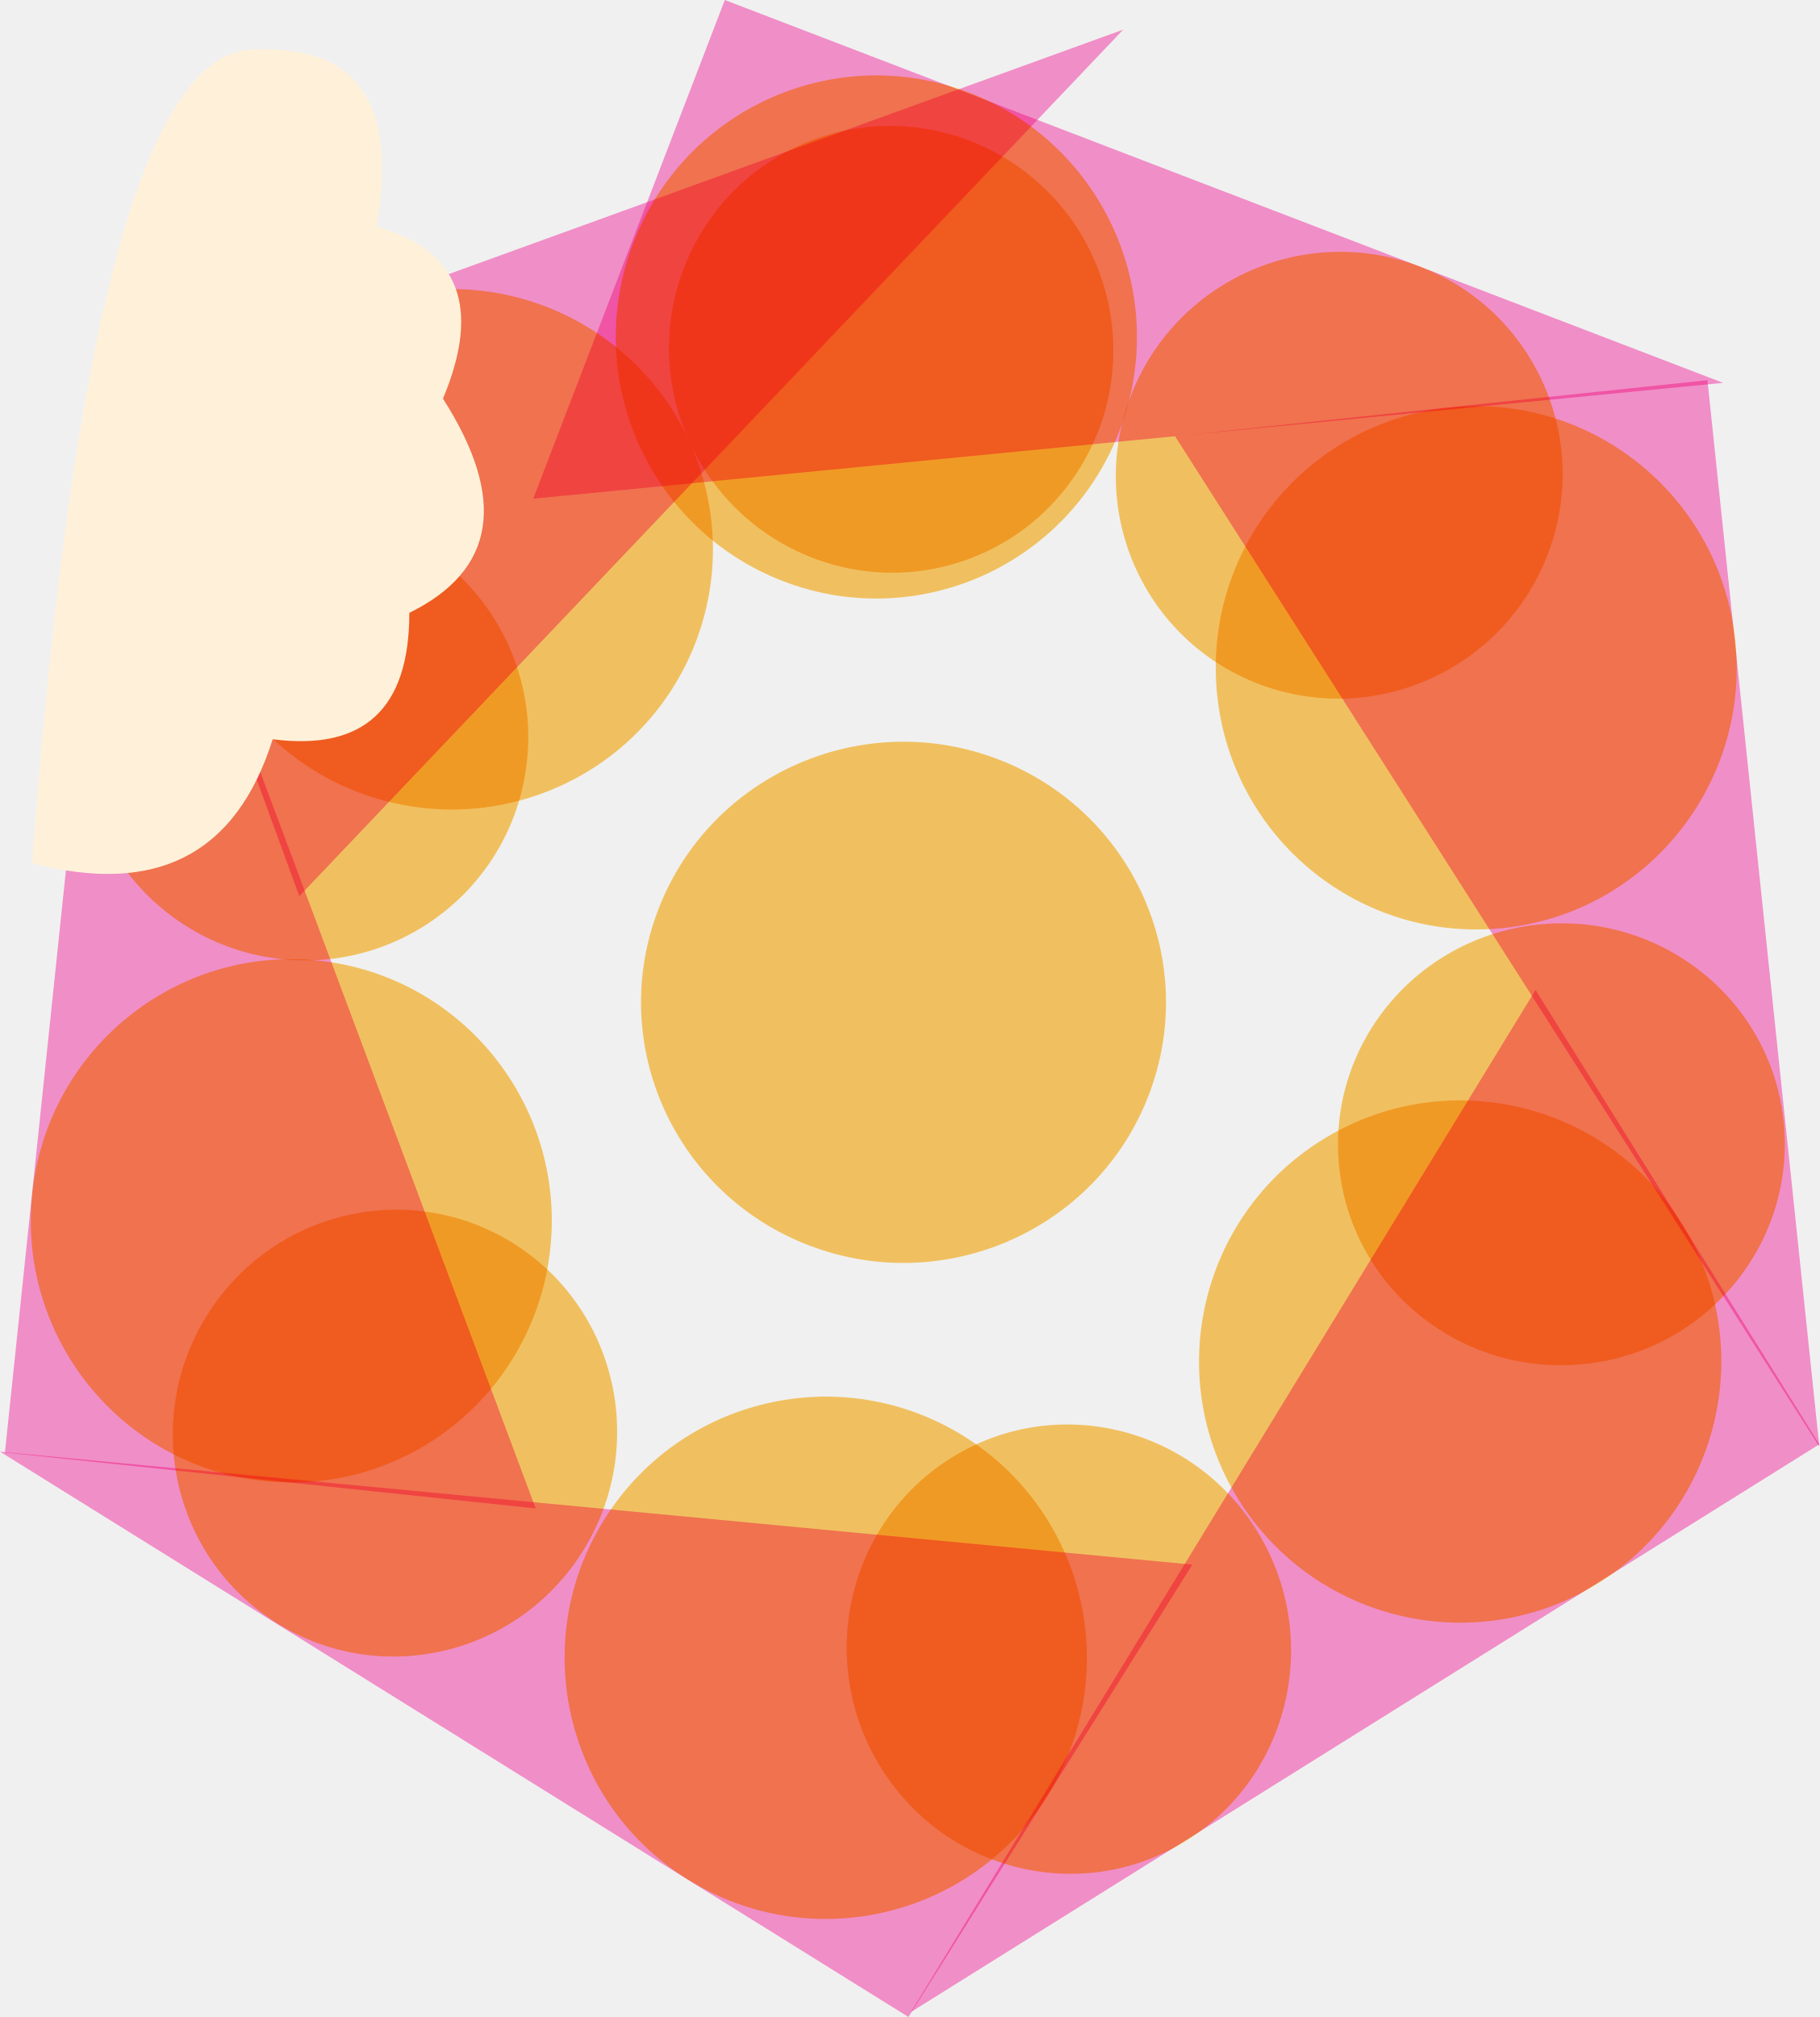
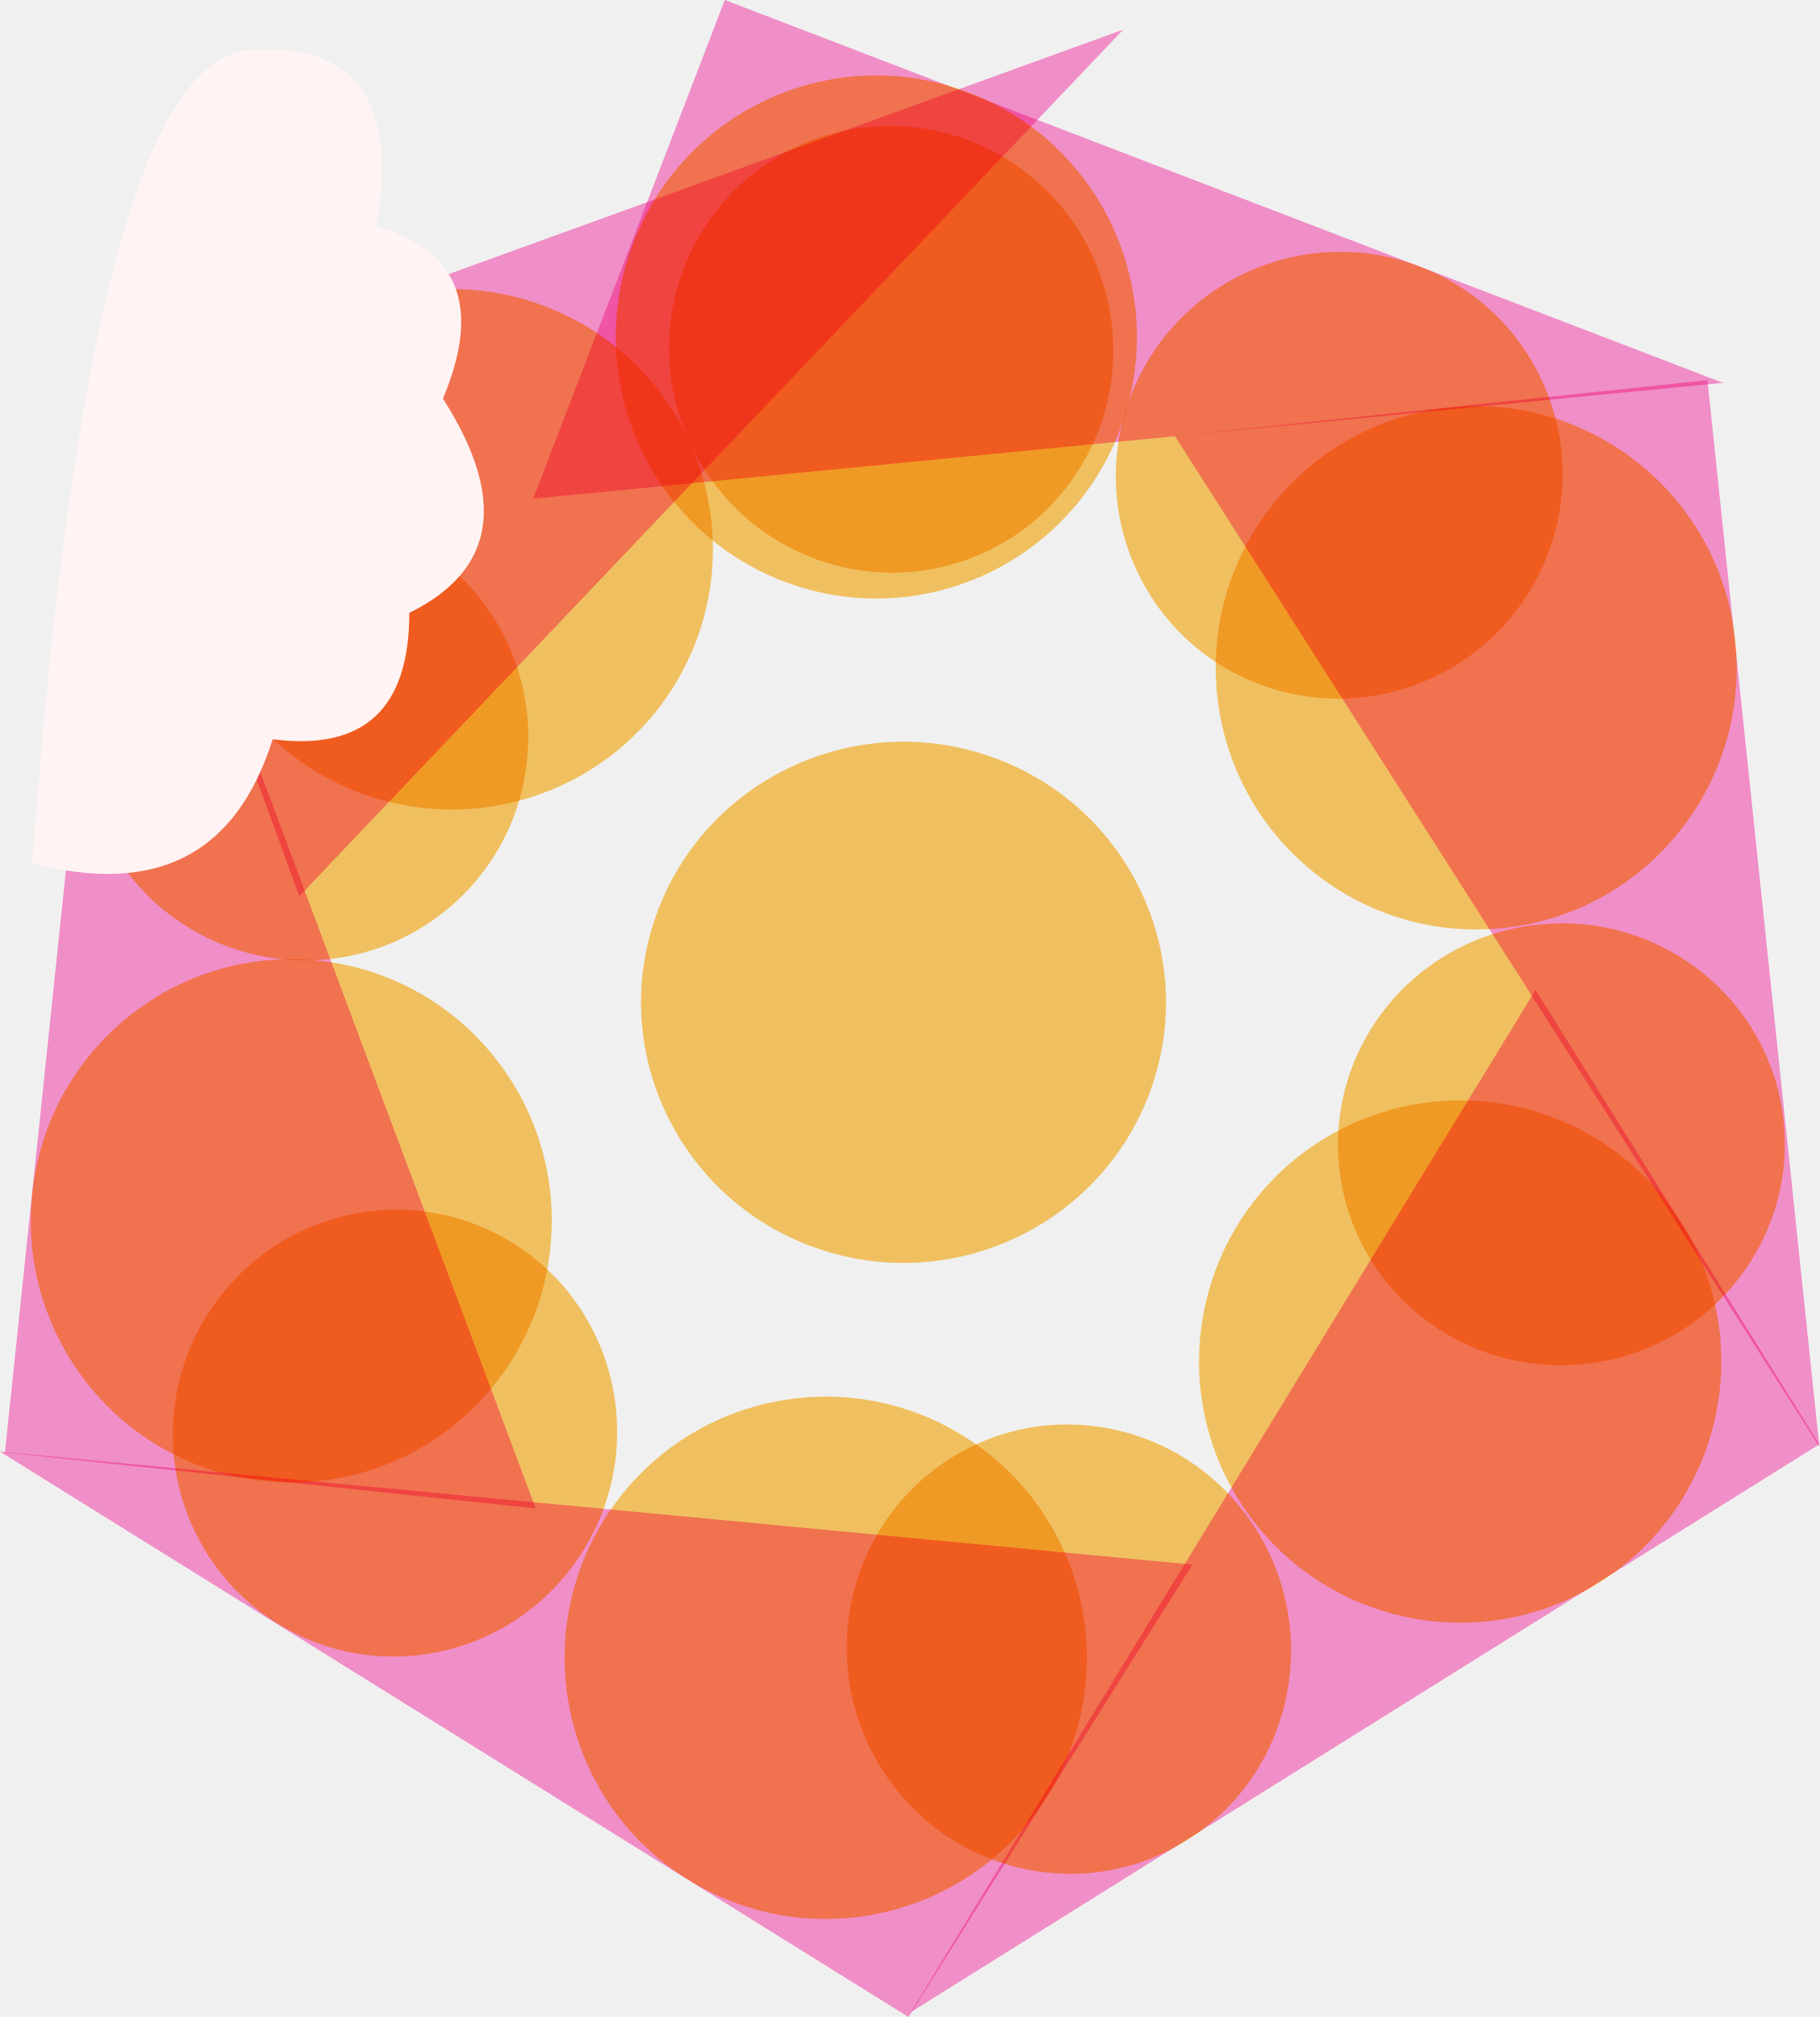
<svg xmlns="http://www.w3.org/2000/svg" xmlns:xlink="http://www.w3.org/1999/xlink" width="737px" height="817px" viewBox="0 0 737 817" version="1.1">
  <defs>
    <path d="M221.519,116.547 C221.545,175.07 174.324,222.49 116.047,222.464 C57.771,222.438 10.507,174.975 10.481,116.453 C10.455,57.931 57.676,10.51 115.952,10.536 C174.229,10.562 221.493,58.026 221.519,116.547" id="path-1" />
    <path d="M241.434,135.375 C241.365,193.77 194.105,241.163 135.875,241.232 C77.645,241.301 30.497,194.02 30.566,135.625 C30.635,77.231 77.895,29.837 136.125,29.768 C194.355,29.699 241.503,76.981 241.434,135.375" id="path-3" />
    <path d="M242.872,137.371 C242.8,195.685 195.342,243.014 136.871,243.085 C78.4,243.157 31.057,195.942 31.128,137.629 C31.2,79.316 78.658,31.986 137.128,31.915 C195.6,31.843 242.943,79.059 242.872,137.371" id="path-5" />
    <path d="M243.635,137.258 C243.777,195.915 196.598,243.35 138.257,243.208 C79.917,243.065 32.508,195.399 32.365,136.742 C32.223,78.086 79.402,30.65 137.742,30.792 C196.083,30.935 243.492,78.602 243.635,137.258" id="path-7" />
    <path d="M221.519,116.453 C221.493,174.975 174.229,222.438 115.952,222.464 C57.676,222.49 10.455,175.07 10.481,116.547 C10.507,58.026 57.771,10.562 116.047,10.536 C174.324,10.51 221.545,57.931 221.519,116.453" id="path-9" />
    <path d="M252.269,146.5 C252.269,204.915 204.915,252.269 146.5,252.269 C88.085,252.269 40.731,204.915 40.731,146.5 C40.731,88.086 88.085,40.731 146.5,40.731 C204.915,40.731 252.269,88.086 252.269,146.5" id="path-11" />
    <path d="M252.269,146.5 C252.269,204.915 204.915,252.269 146.5,252.269 C88.085,252.269 40.731,204.915 40.731,146.5 C40.731,88.086 88.085,40.731 146.5,40.731 C204.915,40.731 252.269,88.086 252.269,146.5" id="path-13" />
  </defs>
  <g id="Page-1" stroke="none" stroke-width="1" fill="none" fill-rule="evenodd">
    <g id="IMac-21,5-Copy" transform="translate(-1060, -1193)">
      <g id="apple" transform="translate(1060, 1192)">
        <path d="M114.108,389.49 C64.401,384.228 28.309,339.672 33.496,289.973 C38.682,240.273 83.183,204.249 132.891,209.51 C182.6,214.772 218.691,259.328 213.504,309.027 C208.318,358.727 163.817,394.752 114.108,389.49 Z" id="Fill-403" fill="#FFCC66" style="mix-blend-mode: multiply;" />
        <path d="M276.523,173.246 C259.418,126.252 283.373,74.39 330.028,57.409 C376.683,40.429 428.372,64.759 445.477,111.754 C462.582,158.749 438.627,210.61 391.972,227.591 C345.317,244.571 293.628,220.241 276.523,173.246 Z" id="Fill-403-Copy-4" fill="#FFCC66" style="mix-blend-mode: multiply;" />
        <path d="M458.113,161.281 C476.134,114.589 528.524,91.162 575.13,108.955 C621.735,126.749 644.908,179.026 626.887,225.718 C608.866,272.412 556.476,295.838 509.87,278.045 C463.265,260.251 440.092,207.975 458.113,161.281 Z" id="Fill-403-Copy-5" fill="#FFCC66" style="mix-blend-mode: multiply;" />
        <path d="M623.109,375.505 C672.817,370.301 717.318,405.928 722.504,455.078 C727.691,504.228 691.599,548.292 641.892,553.495 C592.183,558.699 547.682,523.072 542.496,473.922 C537.309,424.772 573.4,380.708 623.109,375.505 Z" id="Fill-403-Copy" fill="#FFCC66" style="mix-blend-mode: multiply;" />
        <path d="M509.158,621.036 C535.632,663.738 522.997,719.829 480.936,746.319 C438.876,772.808 383.317,759.666 356.842,716.964 C330.368,674.262 343.003,618.171 385.064,591.681 C427.124,565.192 482.683,578.334 509.158,621.036 Z" id="Fill-403-Copy-2" fill="#FFCC66" style="mix-blend-mode: multiply;" />
        <path d="M236.158,629.201 C209.683,671.668 154.124,684.738 112.064,658.394 C70.003,632.05 57.368,576.267 83.842,533.8 C110.317,491.332 165.876,478.262 207.936,504.606 C249.997,530.95 262.632,586.733 236.158,629.201 Z" id="Fill-403-Copy-3" fill="#FFCC66" style="mix-blend-mode: multiply;" />
        <g id="an-apple" transform="translate(2, 379)">
          <mask id="mask-2" fill="white">
            <use xlink:href="#path-1" />
          </mask>
          <use id="Mask" fill="#FFCC66" style="mix-blend-mode: multiply;" transform="translate(116, 116.5) rotate(-354) translate(-116, -116.5) " xlink:href="#path-1" />
        </g>
        <g id="an-apple-copy-4" transform="translate(47, 88)">
          <mask id="mask-4" fill="white">
            <use xlink:href="#path-3" />
          </mask>
          <use id="Mask" fill="#FFCC66" style="mix-blend-mode: multiply;" transform="translate(136, 135.5) rotate(-290) translate(-136, -135.5) " xlink:href="#path-3" />
        </g>
        <g id="an-apple-copy-5" transform="translate(218, 0)">
          <mask id="mask-6" fill="white">
            <use xlink:href="#path-5" />
          </mask>
          <use id="Mask" fill="#FFCC66" style="mix-blend-mode: multiply;" transform="translate(137, 137.5) rotate(-249) translate(-137, -137.5) " xlink:href="#path-5" />
        </g>
        <g id="an-apple-copy-6" transform="translate(228, 270)">
          <mask id="mask-8" fill="white">
            <use xlink:href="#path-7" />
          </mask>
          <use id="Mask" fill="#FFCC66" style="mix-blend-mode: multiply;" transform="translate(138, 137) rotate(-249) translate(-138, -137) " xlink:href="#path-7" />
        </g>
        <g id="an-apple-copy" transform="translate(482, 155)">
          <mask id="mask-10" fill="white">
            <use xlink:href="#path-9" />
          </mask>
          <use id="Mask" fill="#FFCC66" style="mix-blend-mode: multiply;" transform="translate(116, 116.5) rotate(-186) translate(-116, -116.5) " xlink:href="#path-9" />
        </g>
        <g id="an-apple-copy-2" transform="translate(445, 406)">
          <mask id="mask-12" fill="white">
            <use xlink:href="#path-11" />
          </mask>
          <use id="Mask" fill="#FFCC66" style="mix-blend-mode: multiply;" transform="translate(146.5, 146.5) rotate(-122) translate(-146.5, -146.5) " xlink:href="#path-11" />
        </g>
        <g id="an-apple-copy-3" transform="translate(188, 526)">
          <mask id="mask-14" fill="white">
            <use xlink:href="#path-13" />
          </mask>
          <use id="Mask" fill="#FFCC66" style="mix-blend-mode: multiply;" transform="translate(146.5, 146.5) rotate(-58) translate(-146.5, -146.5) " xlink:href="#path-13" />
        </g>
        <polygon id="Fill-407" fill="#FF97D3" style="mix-blend-mode: multiply;" points="47.195 158 2 589.333 217 612" />
        <polygon id="Fill-407-Copy-4" fill="#FF97D3" style="mix-blend-mode: multiply;" points="455 13 47 160.868 121.25 364" />
        <polygon id="Fill-407-Copy-5" fill="#FF97D3" style="mix-blend-mode: multiply;" points="698 156.081 293.615 1 216 203" />
        <polygon id="Fill-407-Copy" fill="#FF97D3" style="mix-blend-mode: multiply;" points="737 587 691.665 155 476 177.703" />
        <polygon id="Fill-407-Copy-2" fill="#FF97D3" style="mix-blend-mode: multiply;" points="369 816 737 586.021 622.024 402" />
        <polygon id="Fill-407-Copy-3" fill="#FF97D3" style="mix-blend-mode: multiply;" points="0 589 368.018 818 483 634.762" />
-         <path d="M13,350.656 C63.299,363.815 95.784,347.078 110.456,300.442 C147.362,305.202 165.816,288.136 165.816,249.246 C200.845,231.992 205.385,203.068 179.436,162.474 C194.977,125.372 185.993,102.136 152.483,92.766 C161.318,42.319 144.267,18.468 101.328,21.212 C58.389,23.957 28.947,133.771 13,350.656 Z" id="Path-3" fill="#FFF1D9" />
+         <path d="M13,350.656 C63.299,363.815 95.784,347.078 110.456,300.442 C147.362,305.202 165.816,288.136 165.816,249.246 C200.845,231.992 205.385,203.068 179.436,162.474 C194.977,125.372 185.993,102.136 152.483,92.766 C161.318,42.319 144.267,18.468 101.328,21.212 C58.389,23.957 28.947,133.771 13,350.656 Z" id="Path-3" fill="#FFF3F3" />
      </g>
    </g>
  </g>
</svg>
